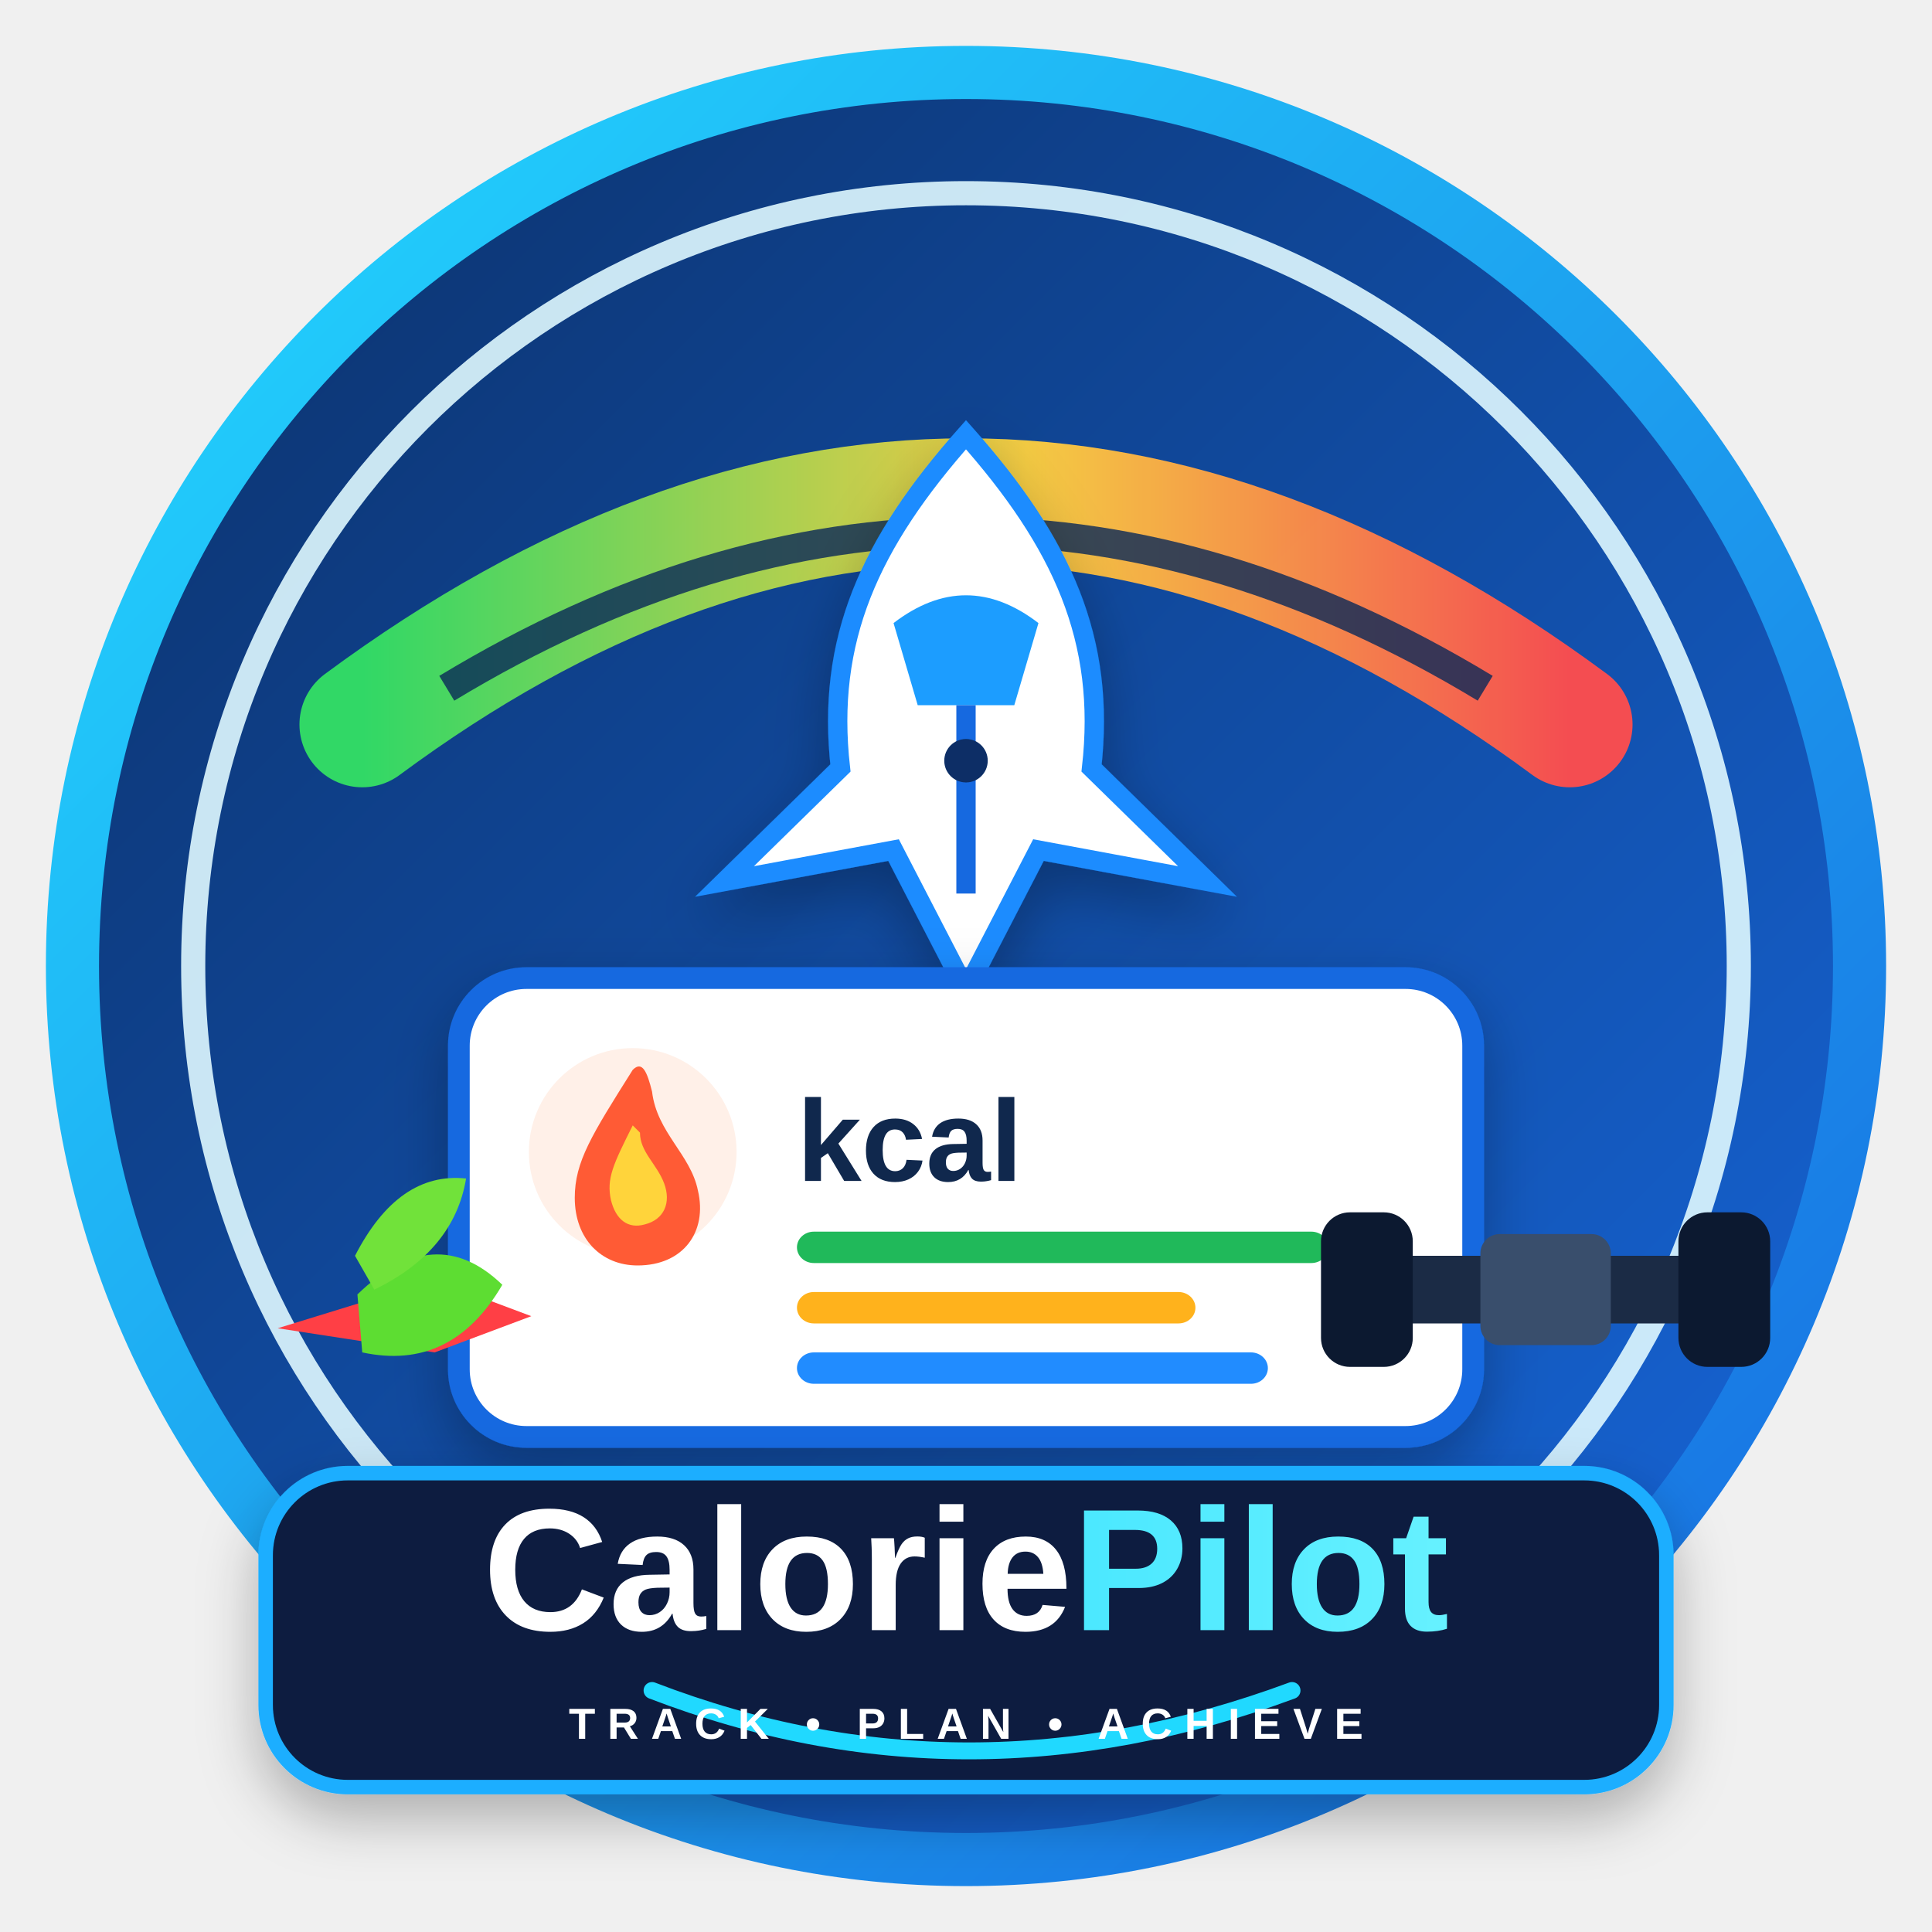
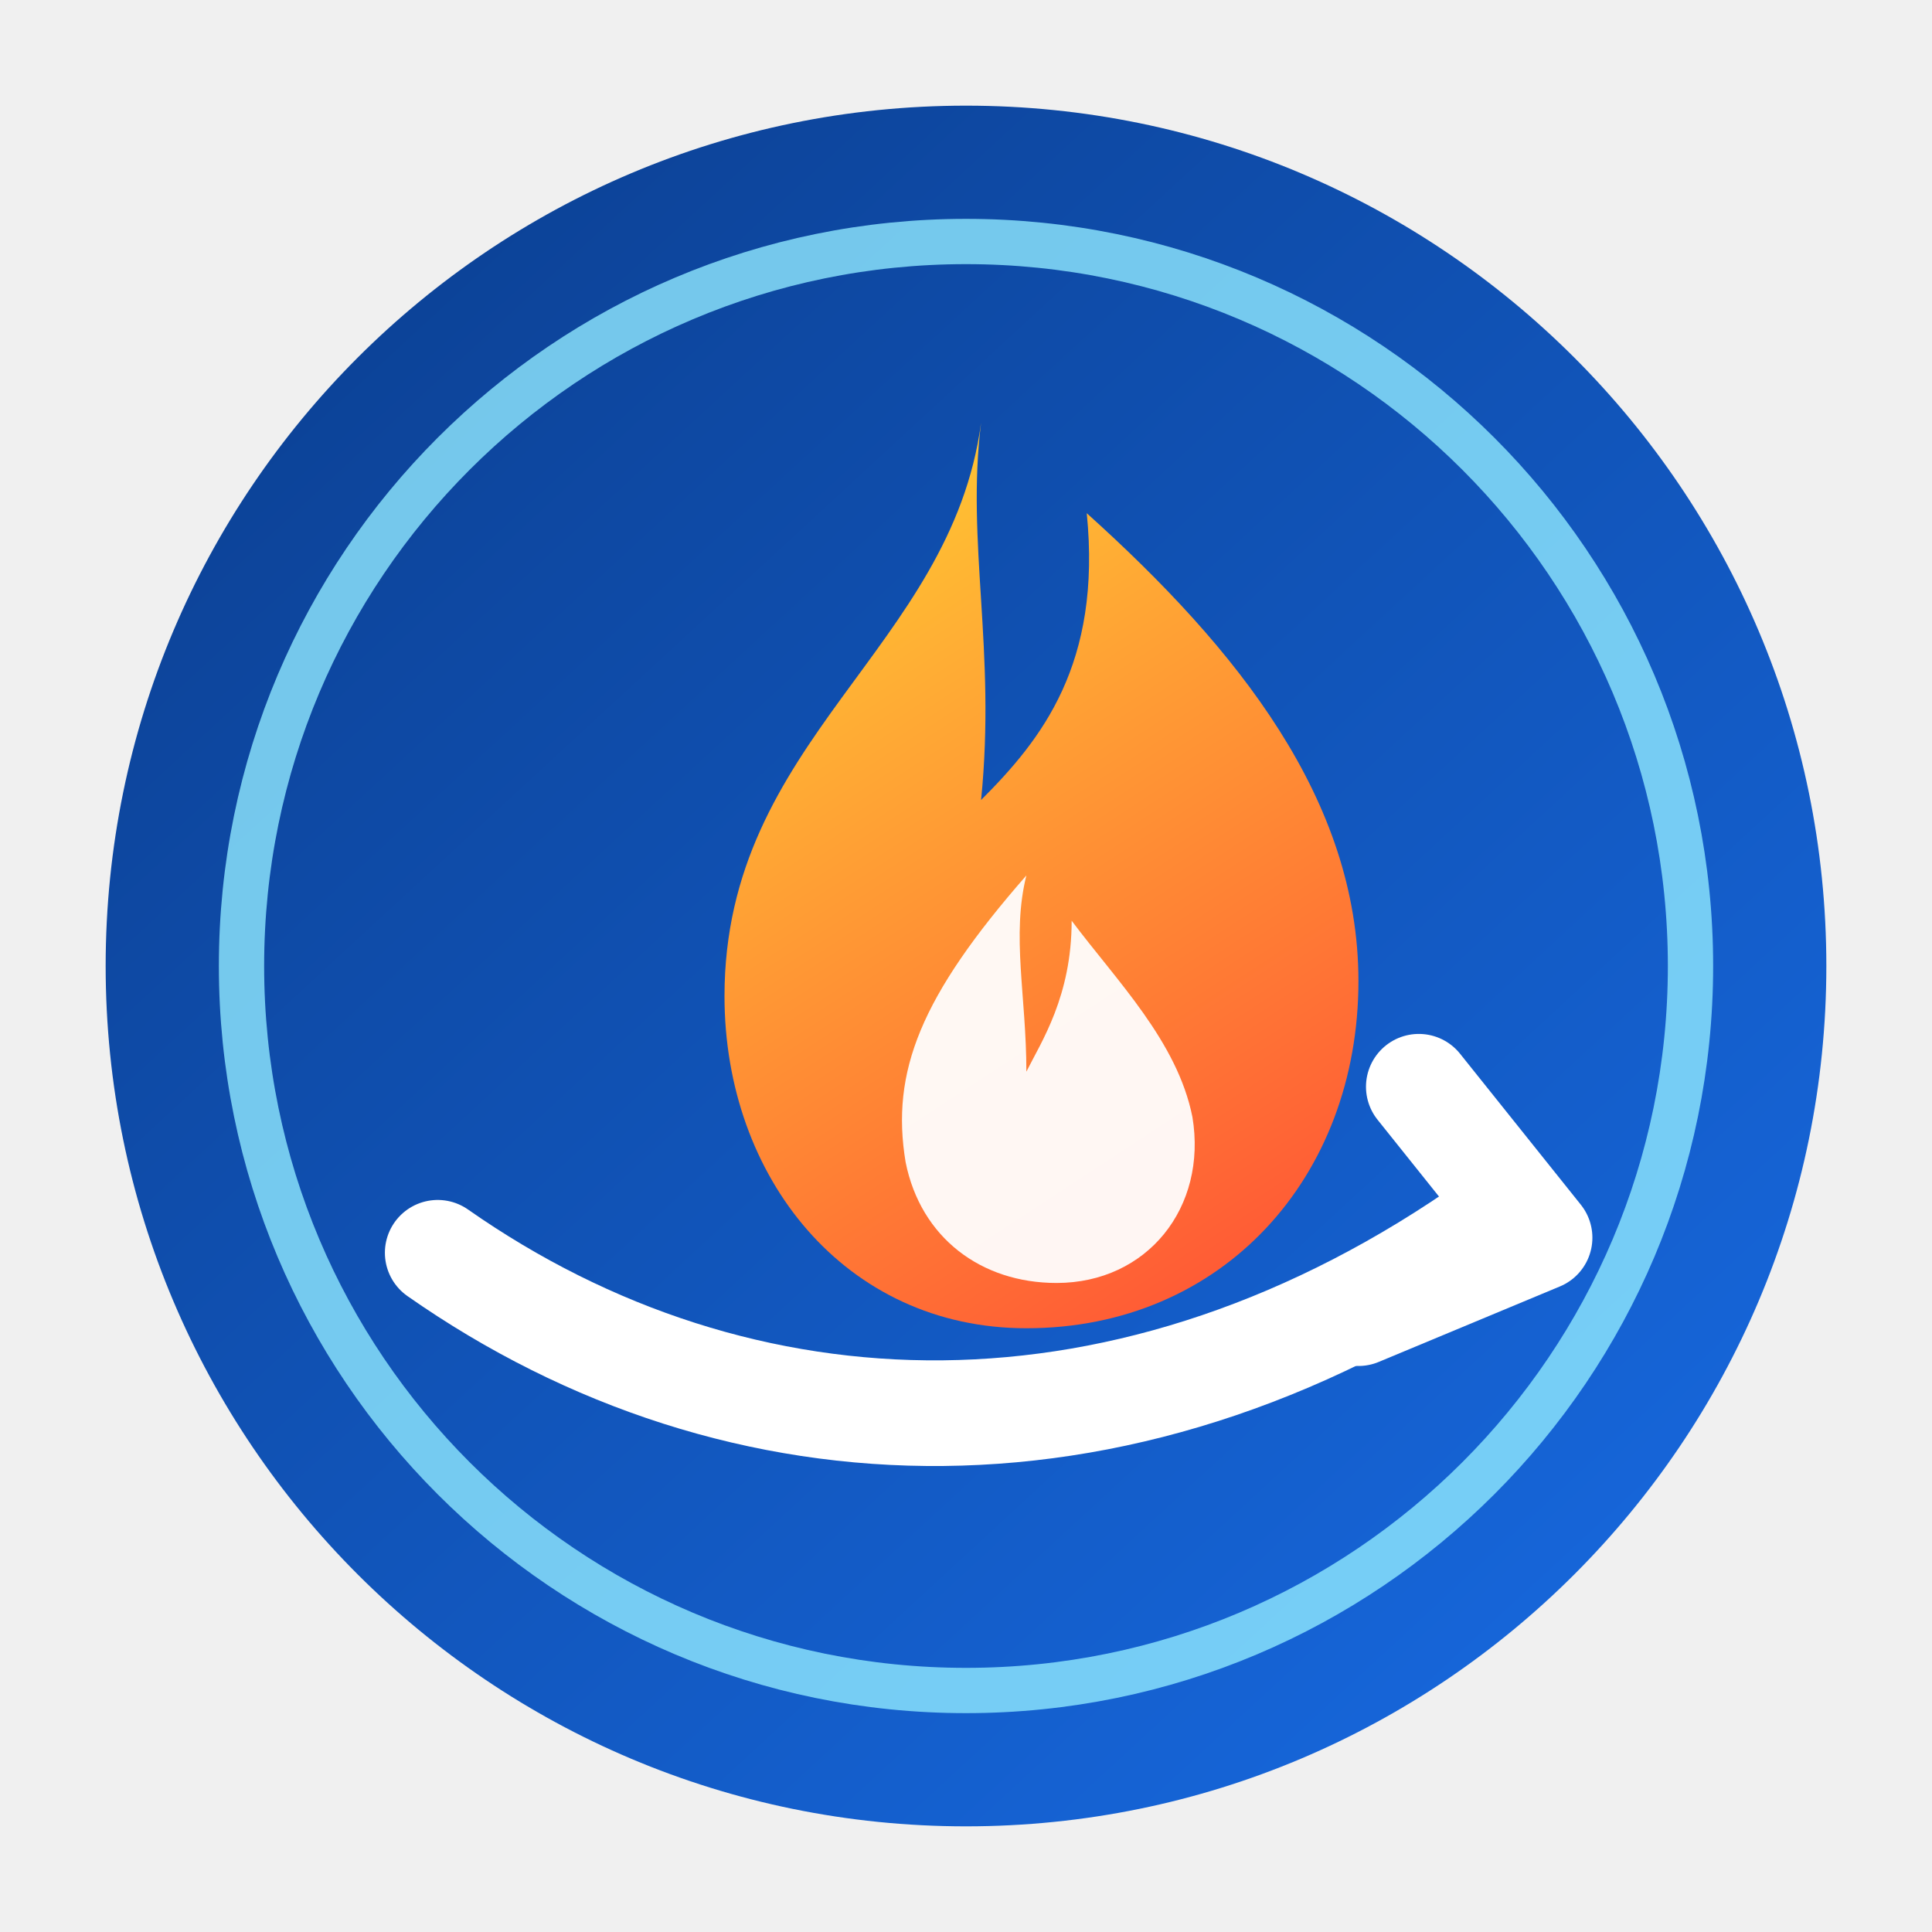
- <svg xmlns="http://www.w3.org/2000/svg" viewBox="0 0 800 800" role="img" aria-labelledby="title desc">
+ <svg xmlns="http://www.w3.org/2000/svg" viewBox="0 0 128 128" role="img" aria-labelledby="title desc">
  <defs>
-     <linearGradient id="bg" x1="0" y1="0" x2="1" y2="1">
-       <stop offset="0" stop-color="#0b2f66" />
+     <linearGradient id="bg" x1="16" y1="12" x2="112" y2="116" gradientUnits="userSpaceOnUse">
+       <stop stop-color="#0b3f91" />
      <stop offset="1" stop-color="#1769e0" />
    </linearGradient>
-     <linearGradient id="ring" x1="0" y1="0" x2="1" y2="1">
-       <stop offset="0" stop-color="#23d9ff" />
-       <stop offset="1" stop-color="#1769e0" />
+     <linearGradient id="flame" x1="43" y1="35" x2="77" y2="87" gradientUnits="userSpaceOnUse">
+       <stop stop-color="#ffcf33" />
+       <stop offset="1" stop-color="#ff5b35" />
    </linearGradient>
-     <linearGradient id="pilot" x1="0" y1="0" x2="1" y2="0">
-       <stop offset="0" stop-color="#20d9ff" />
-       <stop offset="1" stop-color="#66f1ff" />
-     </linearGradient>
-     <linearGradient id="gauge" x1="0" y1="0" x2="1" y2="0">
-       <stop offset="0" stop-color="#32df65" />
-       <stop offset=".55" stop-color="#ffd23f" />
-       <stop offset="1" stop-color="#ff4d4d" />
-     </linearGradient>
-     <filter id="shadow" x="-30%" y="-30%" width="160%" height="160%">
-       <feDropShadow dx="0" dy="10" stdDeviation="12" flood-opacity=".28" />
-     </filter>
  </defs>
-   <circle cx="400" cy="400" r="370" fill="url(#bg)" stroke="url(#ring)" stroke-width="22" />
-   <circle cx="400" cy="400" r="320" fill="none" stroke="#dff8ff" stroke-width="10" opacity=".9" />
-   <path d="M150 300 Q400 115 650 300" fill="none" stroke="url(#gauge)" stroke-width="52" stroke-linecap="round" opacity=".95" />
-   <path d="M185 285 Q400 155 615 285" fill="none" stroke="#092858" stroke-width="12" opacity=".8" />
-   <g filter="url(#shadow)">
-     <path d="M400 180 C440 225 458 265 452 318 L500 365 L430 352 L400 410 L370 352 L300 365 L348 318 C342 265 360 225 400 180Z" fill="#fff" stroke="#1a8cff" stroke-width="8" />
-     <path d="M370 258 Q400 235 430 258 L420 292 L380 292Z" fill="#1c9dff" />
-     <path d="M400 292 L400 370" stroke="#1769e0" stroke-width="8" />
-     <circle cx="400" cy="315" r="9" fill="#0b2f66" />
-   </g>
-   <g transform="translate(190 405)">
-     <rect x="0" y="0" width="420" height="190" rx="28" fill="#fff" stroke="#1769e0" stroke-width="9" filter="url(#shadow)" />
-     <circle cx="72" cy="72" r="43" fill="#fff0e8" />
-     <path d="M72 38 C55 65 48 76 48 91 C48 108 59 119 74 119 C93 119 103 105 99 88 C96 73 82 64 80 47 C78 39 76 34 72 38Z" fill="#ff5b35" />
-     <path d="M72 61 C64 77 61 83 63 92 C65 100 70 104 77 102 C85 100 88 93 85 85 C82 77 75 72 75 64Z" fill="#ffd43b" />
-     <text x="140" y="84" font-family="Arial,Helvetica,sans-serif" font-size="48" font-weight="800" fill="#10284d">kcal</text>
-     <rect x="140" y="105" width="220" height="13" rx="7" fill="#20b95a" />
-     <rect x="140" y="130" width="165" height="13" rx="7" fill="#ffb21c" />
-     <rect x="140" y="155" width="195" height="13" rx="7" fill="#218cff" />
-   </g>
-   <g transform="translate(115 510)">
-     <path d="M0 40 L65 20 L105 35 L65 50 L0 40Z" fill="#ff3f45" />
-     <path d="M33 26 Q65 -5 93 22 Q72 58 35 50Z" fill="#5ddd32" />
-     <path d="M32 10 Q50 -25 78 -22 Q73 8 40 24Z" fill="#71e23a" />
-   </g>
-   <g transform="translate(565 500)">
-     <rect x="0" y="20" width="150" height="28" rx="14" fill="#1b2b45" />
-     <rect x="-18" y="2" width="38" height="64" rx="12" fill="#0c1930" />
-     <rect x="130" y="2" width="38" height="64" rx="12" fill="#0c1930" />
-     <rect x="48" y="11" width="54" height="46" rx="8" fill="#394e6c" />
-   </g>
-   <rect x="110" y="610" width="580" height="130" rx="34" fill="#071d3f" stroke="#1daeff" stroke-width="6" filter="url(#shadow)" />
-   <text x="400" y="675" text-anchor="middle" font-family="Arial,Helvetica,sans-serif" font-size="72" font-weight="900" fill="#fff">Calorie<tspan fill="url(#pilot)">Pilot</tspan>
-   </text>
-   <path d="M270 700 Q400 750 535 700" fill="none" stroke="#20d9ff" stroke-width="7" stroke-linecap="round" />
-   <text x="400" y="720" text-anchor="middle" font-family="Arial,Helvetica,sans-serif" font-size="18" font-weight="700" letter-spacing="5" fill="#fff">TRACK • PLAN • ACHIEVE</text>
+   <circle cx="64" cy="64" r="57" fill="url(#bg)" />
+   <circle cx="64" cy="64" r="48" fill="none" stroke="#8fe9ff" stroke-width="3" opacity=".8" />
+   <path d="M29 83c20 14 46 15 70-2" fill="none" stroke="#fff" stroke-width="7" stroke-linecap="round" />
+   <path d="M94 72l8 10-12 5" fill="none" stroke="#fff" stroke-width="7" stroke-linecap="round" stroke-linejoin="round" />
+   <path d="M65 28c-2 15-17 21-17 38 0 12 8 22 20 22 13 0 22-10 22-23 0-12-8-22-18-31 1 10-3 15-7 19 1-10-1-17 0-25Z" fill="url(#flame)" />
+   <path d="M68 58c-7 8-9 13-8 19 1 5 5 8 10 8 6 0 10-5 9-11-1-5-5-9-8-13 0 5-2 8-3 10 0-5-1-9 0-13Z" fill="#fff" opacity=".94" />
</svg>
